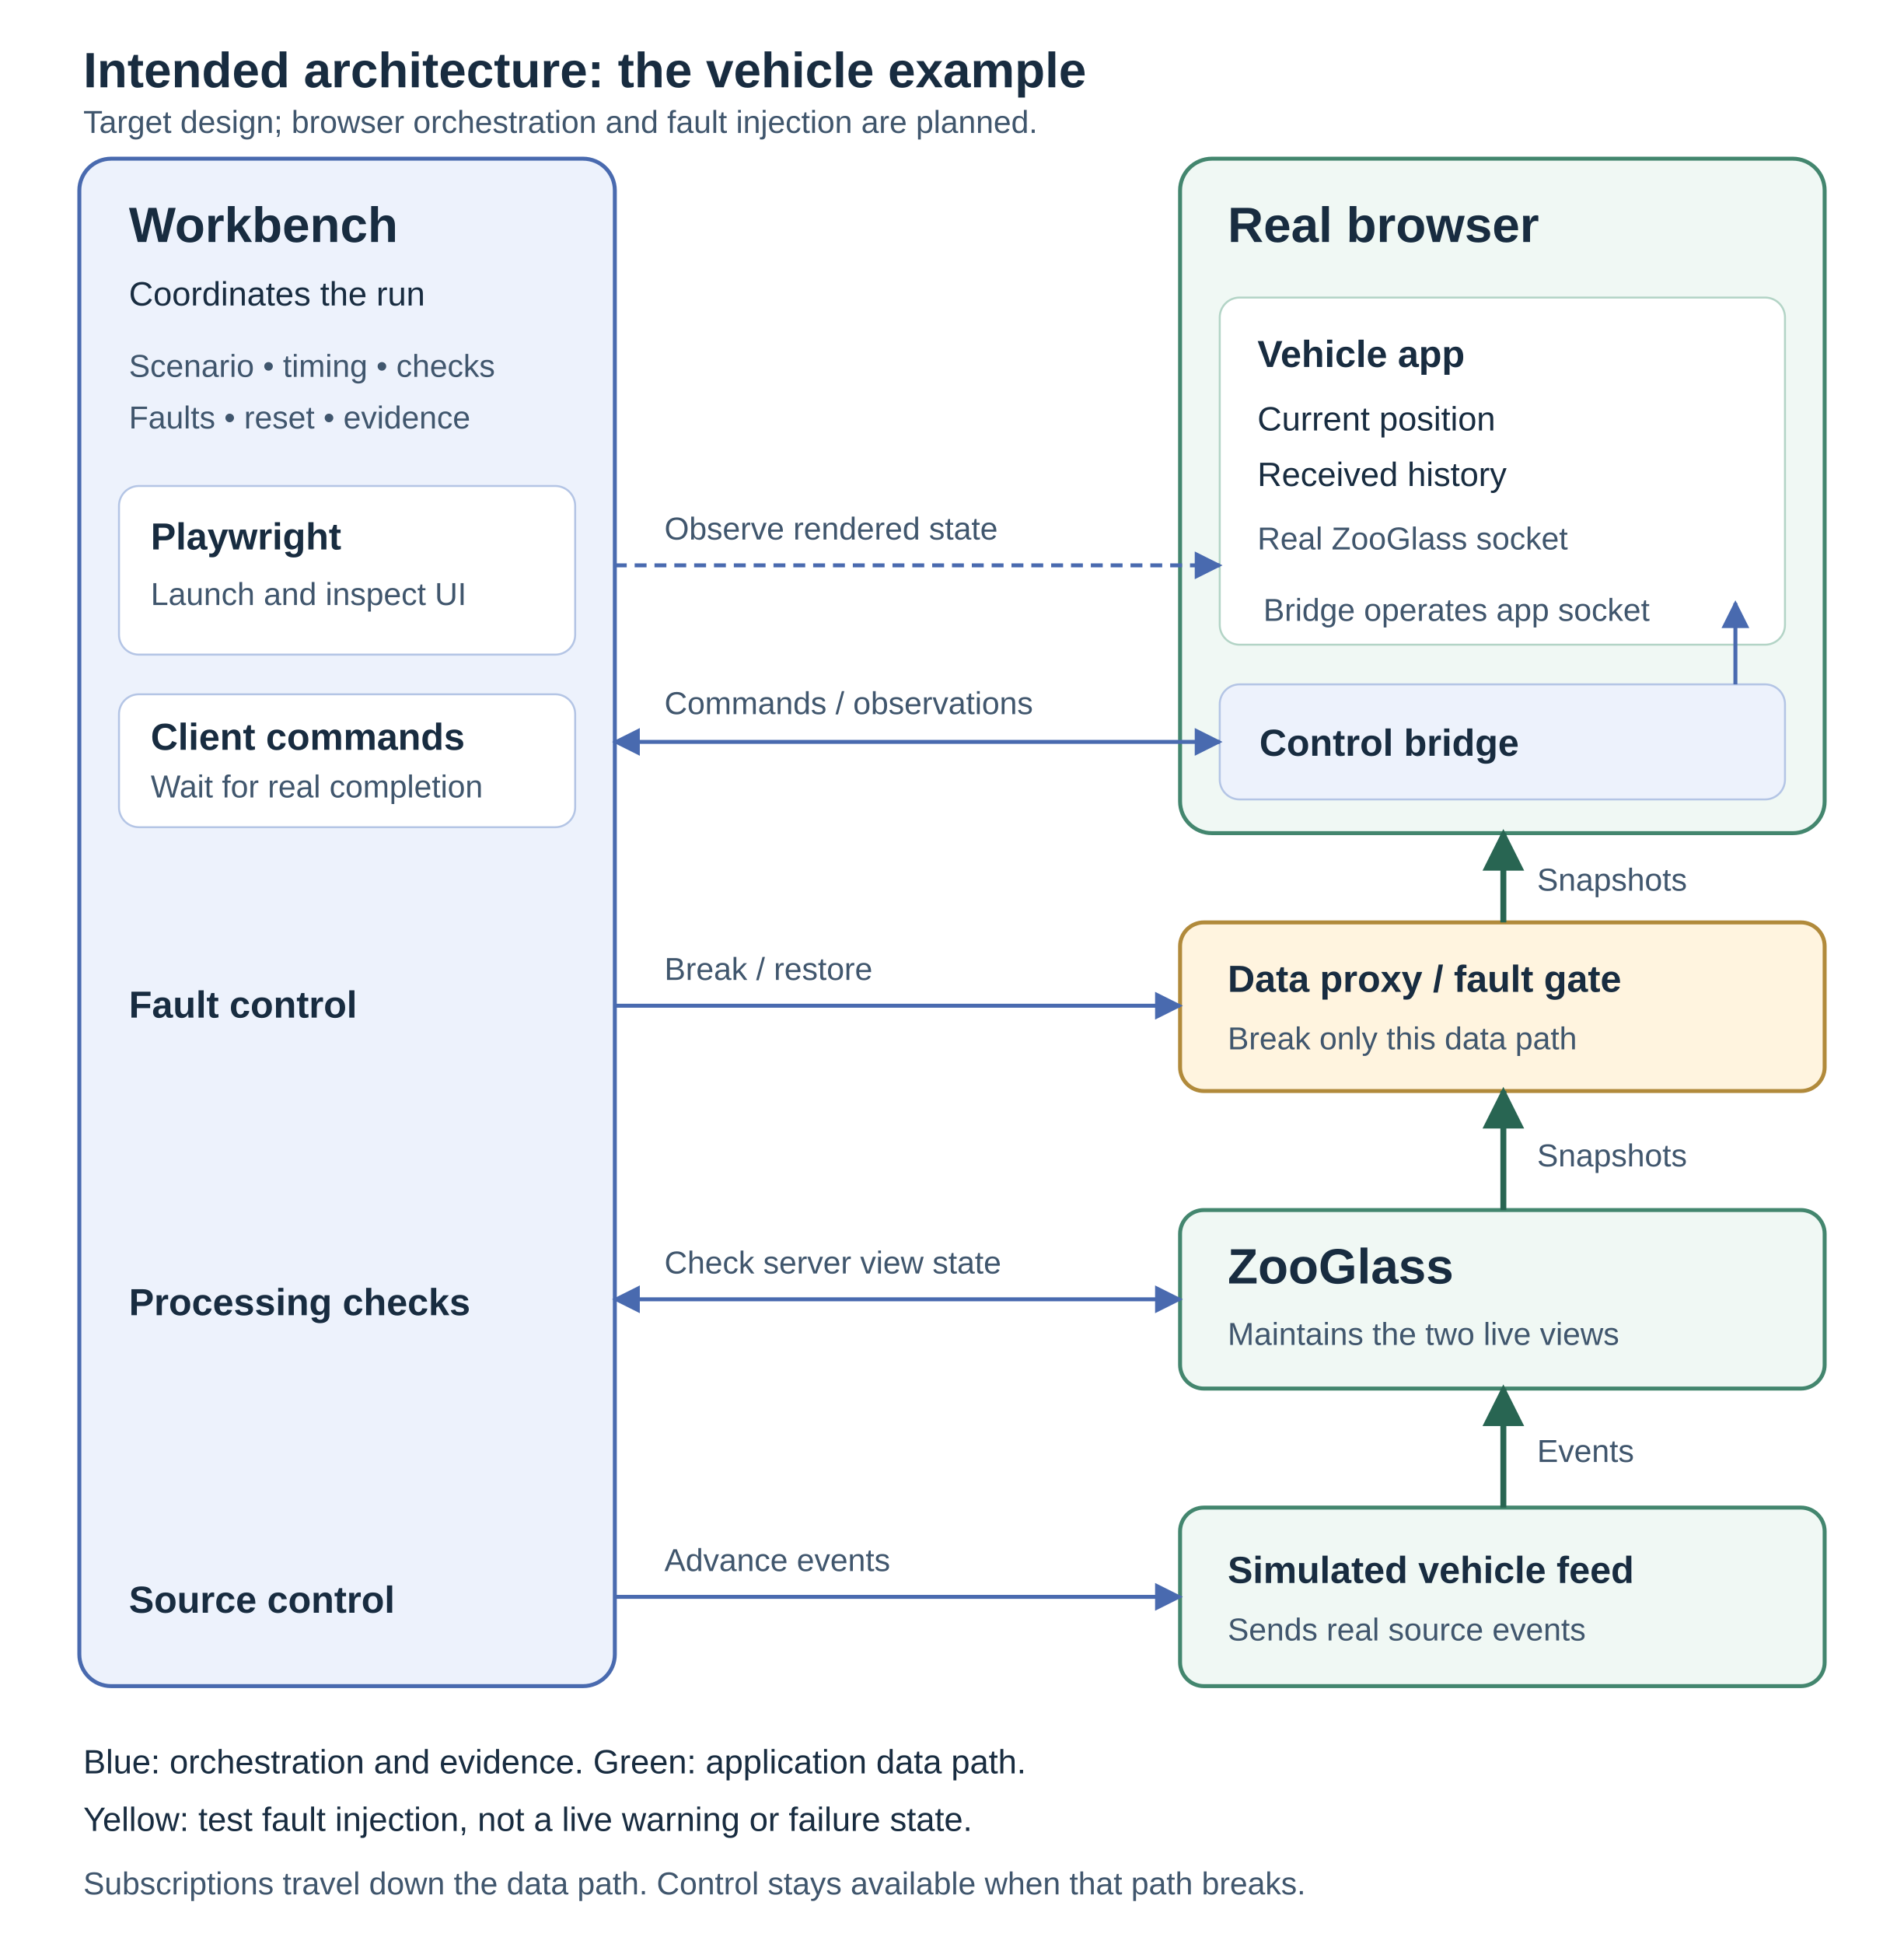
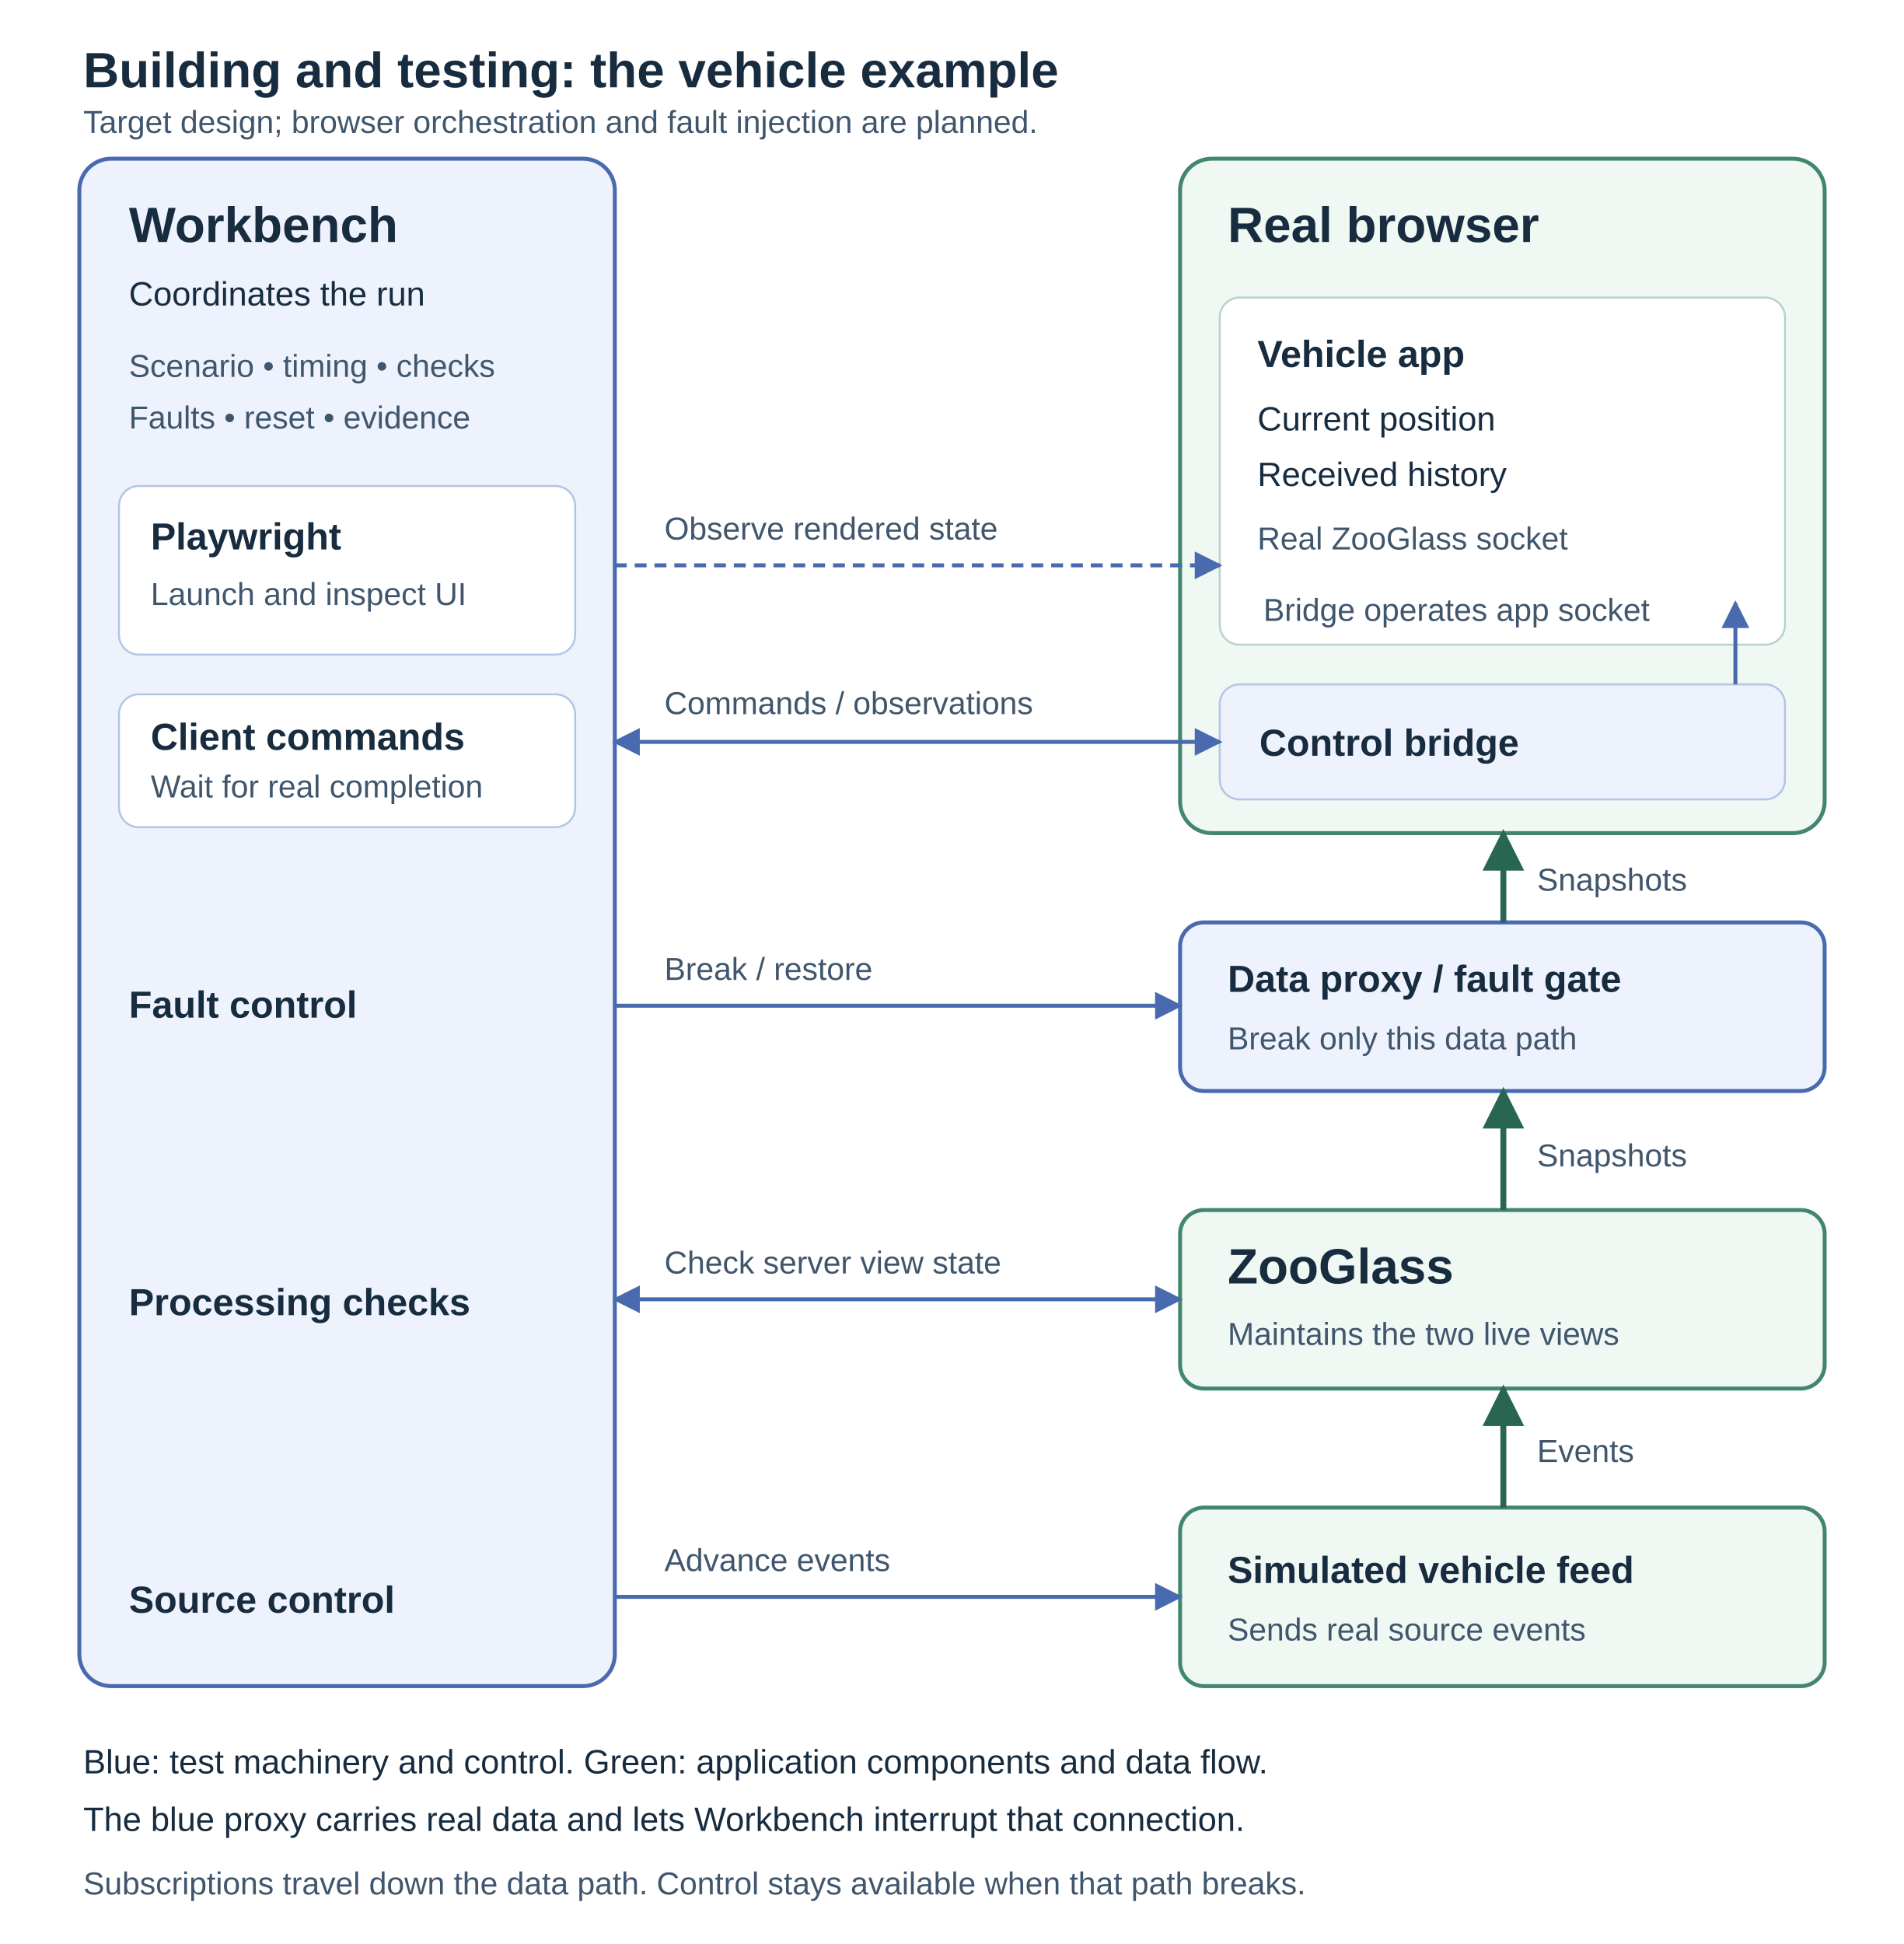
<svg xmlns="http://www.w3.org/2000/svg" width="960" height="980" viewBox="0 0 960 980" role="img" aria-labelledby="title desc">
  <defs>
    <marker id="arrow" viewBox="0 0 10 10" refX="9" refY="5" markerWidth="7" markerHeight="7" orient="auto-start-reverse">
      <path d="M0 0L10 5L0 10Z" fill="#286552" />
    </marker>
    <marker id="control" viewBox="0 0 10 10" refX="9" refY="5" markerWidth="7" markerHeight="7" orient="auto-start-reverse">
      <path d="M0 0L10 5L0 10Z" fill="#496aaf" />
    </marker>
    <style>text{font-family:Arial,Helvetica,sans-serif;fill:#182c40}.heading{font-size:25px;font-weight:700}.label{font-size:19px;font-weight:700}.small{font-size:17px}.detail{font-size:16px;fill:#40566d}.flow{stroke:#286552;stroke-width:3;fill:none;marker-end:url(#arrow)}.link{stroke:#496aaf;stroke-width:2;fill:none;marker-end:url(#control)}</style>
  </defs>
  <rect width="960" height="980" fill="#fff" />
-   <text x="42" y="44" class="heading">Intended architecture: the vehicle example</text>
+   <text x="42" y="44" class="heading">Building and testing: the vehicle example</text>
  <text x="42" y="67" class="detail">Target design; browser orchestration and fault injection are planned.</text>
  <rect x="40" y="80" width="270" height="770" rx="16" fill="#edf2fc" stroke="#496aaf" stroke-width="2" />
  <text x="65" y="122" class="heading">Workbench</text>
  <text x="65" y="154" class="small">Coordinates the run</text>
  <text x="65" y="190" class="detail">Scenario • timing • checks</text>
  <text x="65" y="216" class="detail">Faults • reset • evidence</text>
  <rect x="60" y="245" width="230" height="85" rx="10" fill="#fff" stroke="#b4c5e5" />
  <text x="76" y="277" class="label">Playwright</text>
  <text x="76" y="305" class="detail">Launch and inspect UI</text>
  <rect x="60" y="350" width="230" height="67" rx="10" fill="#fff" stroke="#b4c5e5" />
  <text x="76" y="378" class="label">Client commands</text>
  <text x="76" y="402" class="detail">Wait for real completion</text>
  <text x="65" y="513" class="label">Fault control</text>
  <text x="65" y="663" class="label">Processing checks</text>
  <text x="65" y="813" class="label">Source control</text>
  <rect x="595" y="80" width="325" height="340" rx="16" fill="#f0f8f4" stroke="#43866e" stroke-width="2" />
  <text x="619" y="122" class="heading">Real browser</text>
  <rect x="615" y="150" width="285" height="175" rx="10" fill="#fff" stroke="#b3d4c6" />
  <text x="634" y="185" class="label">Vehicle app</text>
  <text x="634" y="217" class="small">Current position</text>
  <text x="634" y="245" class="small">Received history</text>
  <text x="634" y="277" class="detail">Real ZooGlass socket</text>
  <rect x="615" y="345" width="285" height="58" rx="10" fill="#edf2fc" stroke="#b4c5e5" />
  <text x="635" y="381" class="label">Control bridge</text>
  <path d="M875 345V304" class="link" />
  <text x="637" y="313" class="detail">Bridge operates app socket</text>
-   <rect x="595" y="465" width="325" height="85" rx="12" fill="#fff4df" stroke="#b18a3b" stroke-width="2" />
+   <rect x="595" y="465" width="325" height="85" rx="12" fill="#edf2fc" stroke="#496aaf" stroke-width="2" />
  <text x="619" y="500" class="label">Data proxy / fault gate</text>
  <text x="619" y="529" class="detail">Break only this data path</text>
  <rect x="595" y="610" width="325" height="90" rx="12" fill="#f0f8f4" stroke="#43866e" stroke-width="2" />
  <text x="619" y="647" class="heading">ZooGlass</text>
  <text x="619" y="678" class="detail">Maintains the two live views</text>
  <rect x="595" y="760" width="325" height="90" rx="12" fill="#f0f8f4" stroke="#43866e" stroke-width="2" />
  <text x="619" y="798" class="label">Simulated vehicle feed</text>
  <text x="619" y="827" class="detail">Sends real source events</text>
  <path d="M310 285H615" class="link" stroke-dasharray="6 4" />
  <text x="335" y="272" class="detail">Observe rendered state</text>
  <path d="M310 374H615" class="link" marker-start="url(#control)" />
  <text x="335" y="360" class="detail">Commands / observations</text>
  <path d="M310 507H595" class="link" />
  <text x="335" y="494" class="detail">Break / restore</text>
  <path d="M310 655H595" class="link" marker-start="url(#control)" />
  <text x="335" y="642" class="detail">Check server view state</text>
  <path d="M310 805H595" class="link" />
  <text x="335" y="792" class="detail">Advance events</text>
  <path d="M758 760V700" class="flow" />
  <text x="775" y="737" class="detail">Events</text>
  <path d="M758 610V550" class="flow" />
  <text x="775" y="588" class="detail">Snapshots</text>
  <path d="M758 465V420" class="flow" />
  <text x="775" y="449" class="detail">Snapshots</text>
-   <text x="42" y="894" class="small">Blue: orchestration and evidence. Green: application data path.</text>
-   <text x="42" y="923" class="small">Yellow: test fault injection, not a live warning or failure state.</text>
+   <text x="42" y="894" class="small">Blue: test machinery and control. Green: application components and data flow.</text>
+   <text x="42" y="923" class="small">The blue proxy carries real data and lets Workbench interrupt that connection.</text>
  <text x="42" y="955" class="detail">Subscriptions travel down the data path. Control stays available when that path breaks.</text>
</svg>
